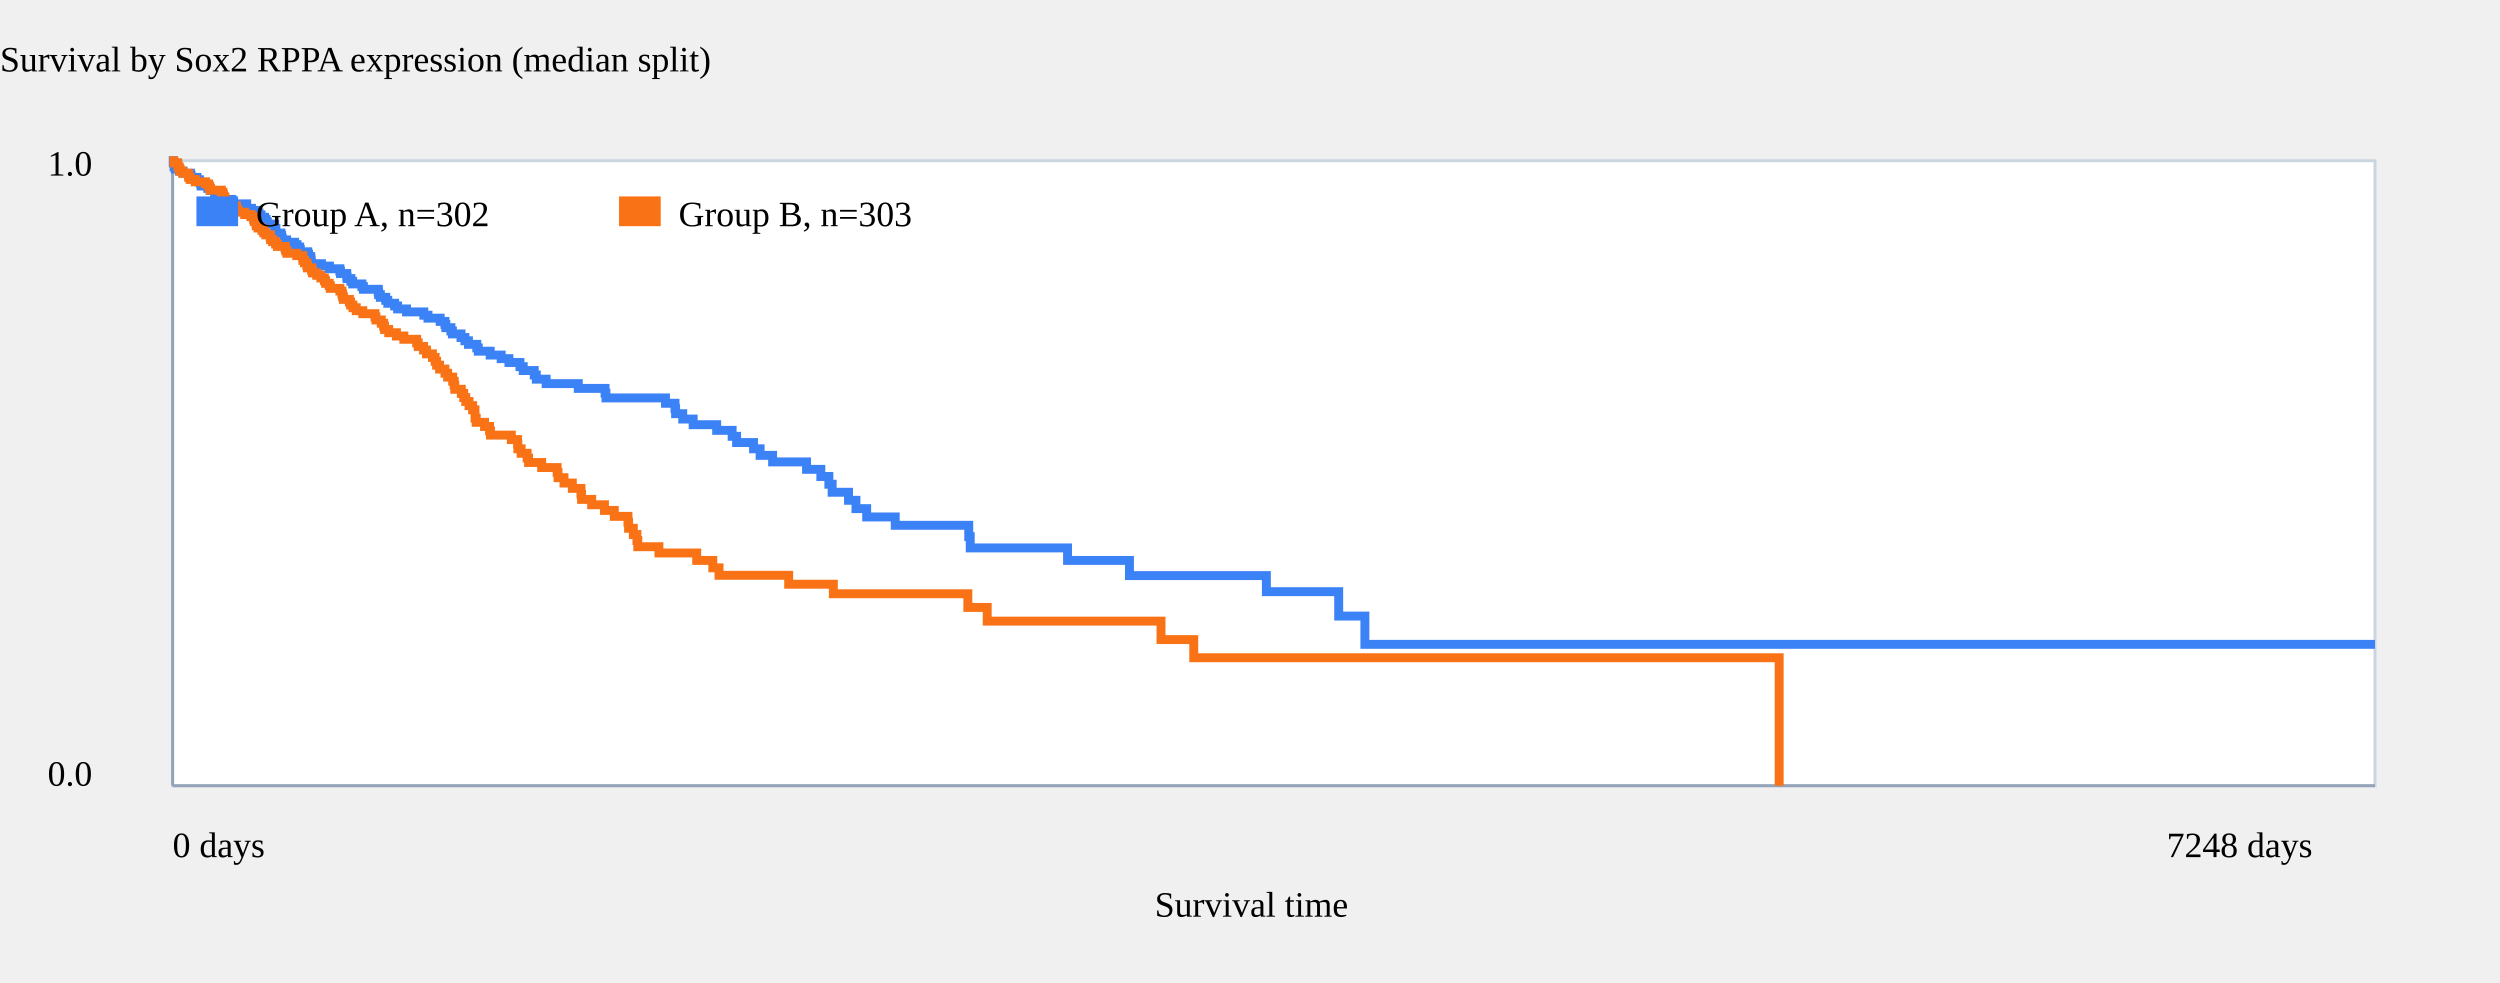
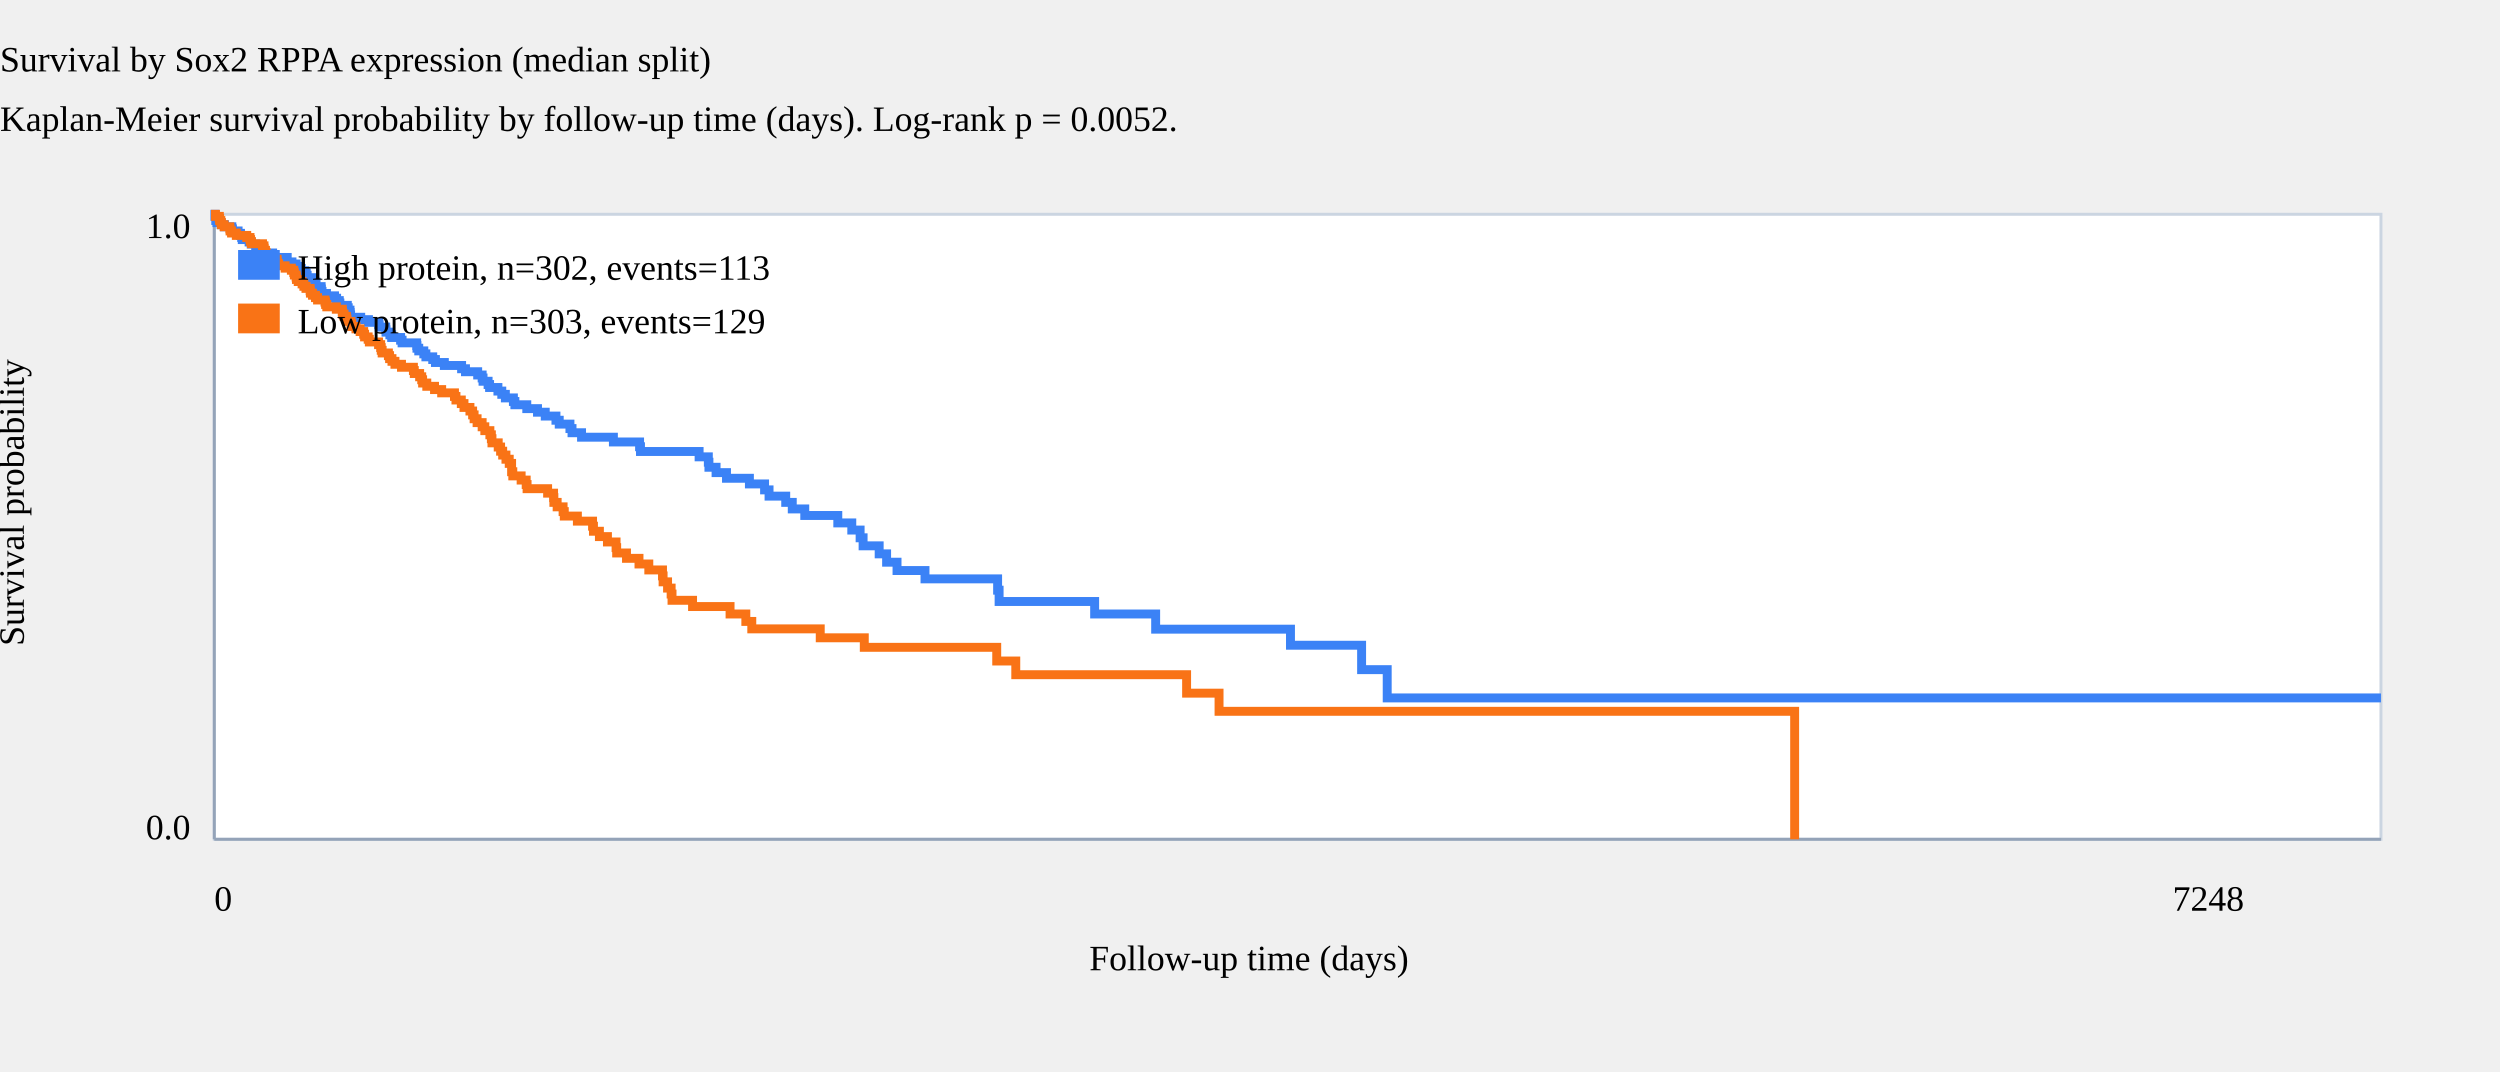
- <svg viewBox="0 0 840 330" role="img" aria-label="Survival by Sox2 RPPA expression (median split)">
+ <svg viewBox="0 0 840 360" role="img" aria-label="Survival by Sox2 RPPA expression (median split)">
  <text x="0" y="24" class="chart-title">Survival by Sox2 RPPA expression (median split)</text>
-   <rect x="58" y="54" width="740" height="210" fill="white" stroke="#cbd5e1" />
-   <line x1="58" y1="264" x2="798" y2="264" stroke="#94a3b8" />
-   <line x1="58" y1="54" x2="58" y2="264" stroke="#94a3b8" />
-   <path d="M 58.0 54.0 L 58.2 54.0 L 58.2 54.7 L 58.5 54.7 L 58.5 56.1 L 58.8 56.1 L 58.8 56.1 L 58.9 56.1 L 58.9 56.8 L 59.2 56.8 L 59.2 56.8 L 59.3 56.8 L 59.3 56.8 L 59.5 56.8 L 59.5 56.8 L 60.3 56.8 L 60.3 57.5 L 61.2 57.5 L 61.2 57.5 L 61.5 57.5 L 61.5 58.2 L 61.6 58.2 L 61.6 58.2 L 62.5 58.2 L 62.5 58.2 L 64.0 58.2 L 64.0 58.9 L 64.2 58.9 L 64.2 59.6 L 64.3 59.6 L 64.3 59.6 L 66.2 59.6 L 66.2 60.4 L 67.0 60.4 L 67.0 61.1 L 67.4 61.1 L 67.4 61.8 L 67.6 61.8 L 67.6 62.5 L 68.5 62.5 L 68.5 62.5 L 69.3 62.5 L 69.3 62.5 L 69.8 62.5 L 69.8 63.3 L 70.4 63.3 L 70.4 63.3 L 70.5 63.3 L 70.5 63.3 L 70.6 63.3 L 70.6 64.0 L 72.1 64.0 L 72.1 64.7 L 72.6 64.7 L 72.6 65.5 L 73.3 65.5 L 73.3 65.5 L 73.4 65.5 L 73.4 66.2 L 73.6 66.2 L 73.6 66.2 L 74.4 66.2 L 74.4 67.0 L 77.9 67.0 L 77.9 67.7 L 78.2 67.7 L 78.2 68.5 L 78.6 68.5 L 78.6 68.5 L 79.1 68.5 L 79.1 68.5 L 82.3 68.5 L 82.3 68.5 L 82.9 68.5 L 82.9 70.0 L 84.5 70.0 L 84.5 70.7 L 85.0 70.7 L 85.0 70.7 L 86.0 70.7 L 86.0 71.5 L 87.0 71.5 L 87.0 72.2 L 87.1 72.2 L 87.1 72.2 L 87.7 72.2 L 87.7 73.0 L 88.2 73.0 L 88.2 73.0 L 88.9 73.0 L 88.9 73.7 L 89.4 73.7 L 89.4 74.5 L 89.8 74.5 L 89.8 75.3 L 91.1 75.3 L 91.1 75.3 L 92.3 75.3 L 92.3 76.8 L 92.7 76.8 L 92.7 78.3 L 94.0 78.3 L 94.0 78.3 L 94.4 78.3 L 94.4 79.1 L 94.6 79.1 L 94.6 79.9 L 94.8 79.9 L 94.8 80.6 L 95.4 80.6 L 95.4 80.6 L 96.3 80.6 L 96.3 81.4 L 96.5 81.4 L 96.5 81.4 L 96.6 81.4 L 96.6 81.4 L 98.9 81.4 L 98.9 81.4 L 99.0 81.4 L 99.0 82.2 L 99.3 82.2 L 99.3 82.2 L 99.6 82.2 L 99.6 82.2 L 99.8 82.2 L 99.8 83.0 L 100.3 83.0 L 100.3 83.0 L 100.7 83.0 L 100.7 83.8 L 100.9 83.8 L 100.9 84.6 L 101.2 84.6 L 101.2 84.6 L 101.3 84.6 L 101.3 84.6 L 101.7 84.6 L 101.7 84.6 L 102.4 84.6 L 102.4 84.6 L 103.4 84.6 L 103.4 85.4 L 103.7 85.4 L 103.7 86.2 L 104.4 86.2 L 104.4 87.0 L 104.5 87.0 L 104.5 87.8 L 104.6 87.8 L 104.6 88.6 L 106.7 88.6 L 106.7 88.6 L 107.1 88.6 L 107.1 88.6 L 107.2 88.6 L 107.2 88.6 L 107.6 88.6 L 107.6 88.6 L 108.0 88.6 L 108.0 89.4 L 108.1 89.4 L 108.1 89.4 L 108.2 89.4 L 108.2 89.4 L 110.7 89.4 L 110.7 90.3 L 112.9 90.3 L 112.9 90.3 L 114.2 90.3 L 114.2 91.1 L 114.4 91.1 L 114.4 91.9 L 114.7 91.9 L 114.7 91.9 L 115.1 91.9 L 115.1 91.9 L 116.5 91.9 L 116.5 92.8 L 116.6 92.8 L 116.6 93.6 L 116.8 93.6 L 116.8 93.6 L 117.0 93.6 L 117.0 93.6 L 117.1 93.6 L 117.1 93.6 L 117.9 93.6 L 117.9 94.5 L 118.1 94.5 L 118.1 94.5 L 118.4 94.5 L 118.4 94.5 L 118.5 94.5 L 118.5 95.4 L 119.3 95.4 L 119.3 95.4 L 119.8 95.4 L 119.8 95.4 L 120.1 95.4 L 120.1 95.4 L 120.3 95.4 L 120.3 95.4 L 121.1 95.4 L 121.1 95.4 L 121.6 95.4 L 121.6 96.3 L 122.1 96.3 L 122.1 97.2 L 122.3 97.2 L 122.3 97.2 L 123.2 97.2 L 123.2 97.2 L 123.3 97.2 L 123.3 97.2 L 124.7 97.2 L 124.7 97.2 L 125.4 97.2 L 125.4 97.2 L 126.0 97.2 L 126.0 97.2 L 127.1 97.2 L 127.1 98.1 L 127.2 98.1 L 127.2 99.0 L 127.7 99.0 L 127.7 99.0 L 127.8 99.0 L 127.8 99.9 L 128.2 99.9 L 128.2 99.9 L 129.4 99.9 L 129.4 99.9 L 129.5 99.9 L 129.5 99.9 L 129.6 99.9 L 129.6 100.9 L 129.9 100.9 L 129.9 100.9 L 130.0 100.9 L 130.0 100.9 L 130.3 100.9 L 130.3 101.9 L 131.2 101.9 L 131.2 101.9 L 131.8 101.9 L 131.8 101.9 L 132.3 101.9 L 132.3 101.9 L 132.6 101.9 L 132.6 102.8 L 133.6 102.8 L 133.6 103.8 L 133.7 103.8 L 133.7 103.8 L 135.5 103.8 L 135.5 103.8 L 136.5 103.8 L 136.5 103.8 L 136.6 103.8 L 136.6 104.8 L 140.1 104.8 L 140.1 104.8 L 140.2 104.8 L 140.2 104.8 L 140.7 104.8 L 140.7 104.8 L 141.3 104.8 L 141.3 104.8 L 142.3 104.8 L 142.3 104.8 L 142.4 104.8 L 142.4 105.9 L 143.8 105.9 L 143.8 106.9 L 144.0 106.9 L 144.0 106.9 L 146.1 106.9 L 146.1 106.9 L 146.2 106.9 L 146.2 106.9 L 146.5 106.9 L 146.5 106.9 L 147.9 106.9 L 147.9 108.0 L 149.5 108.0 L 149.5 109.0 L 149.8 109.0 L 149.8 110.1 L 150.9 110.1 L 150.9 110.1 L 151.0 110.1 L 151.0 110.1 L 151.1 110.1 L 151.1 110.1 L 151.5 110.1 L 151.5 111.2 L 152.0 111.2 L 152.0 112.2 L 152.2 112.2 L 152.2 112.2 L 153.0 112.2 L 153.0 112.2 L 153.2 112.2 L 153.2 112.2 L 153.8 112.2 L 153.8 112.2 L 154.2 112.2 L 154.2 112.2 L 154.7 112.2 L 154.7 112.2 L 154.9 112.2 L 154.9 113.4 L 155.2 113.4 L 155.2 113.4 L 156.2 113.4 L 156.2 114.5 L 157.4 114.5 L 157.4 115.7 L 158.0 115.7 L 158.0 115.7 L 158.4 115.7 L 158.4 115.7 L 158.9 115.7 L 158.9 115.7 L 159.1 115.7 L 159.1 115.7 L 159.8 115.7 L 159.8 115.7 L 160.2 115.7 L 160.2 116.9 L 160.7 116.9 L 160.7 118.0 L 161.4 118.0 L 161.4 118.0 L 164.0 118.0 L 164.0 118.0 L 164.2 118.0 L 164.2 118.0 L 164.7 118.0 L 164.7 119.3 L 165.2 119.3 L 165.2 119.3 L 165.4 119.3 L 165.4 119.3 L 166.5 119.3 L 166.5 119.3 L 167.3 119.3 L 167.3 119.3 L 167.4 119.3 L 167.4 119.3 L 168.4 119.3 L 168.4 120.5 L 170.0 120.5 L 170.0 120.5 L 170.3 120.5 L 170.3 120.5 L 171.0 120.5 L 171.0 121.8 L 171.4 121.8 L 171.4 121.8 L 171.6 121.8 L 171.6 121.8 L 172.1 121.8 L 172.1 121.8 L 174.7 121.8 L 174.7 123.2 L 175.2 123.2 L 175.2 123.2 L 175.8 123.2 L 175.8 124.5 L 176.1 124.5 L 176.1 124.5 L 178.3 124.5 L 178.3 124.5 L 178.5 124.5 L 178.5 124.5 L 178.8 124.5 L 178.8 124.5 L 179.4 124.5 L 179.4 124.5 L 179.5 124.5 L 179.5 126.0 L 180.1 126.0 L 180.1 126.0 L 180.2 126.0 L 180.2 127.4 L 181.7 127.4 L 181.7 127.4 L 183.0 127.4 L 183.0 127.4 L 183.5 127.4 L 183.5 128.9 L 184.5 128.9 L 184.5 128.9 L 185.0 128.9 L 185.0 128.9 L 185.7 128.9 L 185.7 128.9 L 186.6 128.9 L 186.6 128.9 L 187.5 128.9 L 187.5 128.9 L 190.4 128.9 L 190.4 128.9 L 191.2 128.9 L 191.2 128.9 L 194.3 128.9 L 194.3 130.5 L 194.4 130.5 L 194.4 130.5 L 199.5 130.5 L 199.5 130.5 L 203.3 130.5 L 203.3 132.1 L 203.6 132.1 L 203.6 133.7 L 208.6 133.7 L 208.6 133.7 L 210.3 133.7 L 210.3 133.7 L 211.0 133.7 L 211.0 133.7 L 211.7 133.7 L 211.7 133.7 L 213.1 133.7 L 213.1 133.7 L 223.1 133.7 L 223.1 133.7 L 223.6 133.7 L 223.6 135.5 L 225.9 135.5 L 225.9 135.5 L 226.8 135.5 L 226.8 137.3 L 227.0 137.3 L 227.0 139.0 L 229.4 139.0 L 229.4 140.8 L 229.7 140.8 L 229.7 140.8 L 230.5 140.8 L 230.5 140.8 L 232.9 140.8 L 232.9 142.7 L 233.9 142.7 L 233.9 142.7 L 234.7 142.7 L 234.7 142.7 L 236.0 142.7 L 236.0 142.7 L 240.1 142.7 L 240.1 142.7 L 240.8 142.7 L 240.8 144.6 L 244.2 144.6 L 244.2 144.6 L 246.0 144.6 L 246.0 146.6 L 246.4 146.6 L 246.4 146.6 L 247.1 146.6 L 247.1 146.6 L 247.5 146.6 L 247.5 148.7 L 248.3 148.7 L 248.3 148.7 L 253.2 148.7 L 253.2 150.8 L 254.7 150.8 L 254.7 150.8 L 255.4 150.8 L 255.4 153.0 L 259.5 153.0 L 259.5 153.0 L 259.6 153.0 L 259.6 155.2 L 261.4 155.2 L 261.4 155.2 L 264.6 155.2 L 264.6 155.2 L 268.8 155.2 L 268.8 155.2 L 269.6 155.2 L 269.6 155.2 L 271.0 155.2 L 271.0 157.7 L 275.8 157.7 L 275.8 160.1 L 275.9 160.1 L 275.9 160.1 L 276.7 160.1 L 276.7 160.1 L 277.3 160.1 L 277.3 160.1 L 278.5 160.1 L 278.5 162.7 L 279.6 162.7 L 279.6 165.4 L 285.1 165.4 L 285.1 168.1 L 285.4 168.1 L 285.4 168.1 L 287.5 168.1 L 287.5 168.1 L 287.6 168.1 L 287.6 170.9 L 291.2 170.9 L 291.2 173.7 L 300.8 173.7 L 300.8 176.5 L 301.1 176.5 L 301.1 176.5 L 305.0 176.5 L 305.0 176.5 L 307.8 176.5 L 307.8 176.5 L 310.3 176.5 L 310.3 176.5 L 314.3 176.5 L 314.3 176.5 L 317.5 176.5 L 317.5 176.5 L 322.3 176.5 L 322.3 176.5 L 322.9 176.5 L 322.9 176.5 L 325.5 176.5 L 325.5 180.3 L 326.0 180.3 L 326.0 184.1 L 331.2 184.1 L 331.2 184.1 L 345.9 184.1 L 345.9 184.1 L 358.7 184.1 L 358.7 188.3 L 365.9 188.3 L 365.9 188.3 L 375.3 188.3 L 375.3 188.3 L 376.8 188.3 L 376.8 188.3 L 379.5 188.3 L 379.5 193.4 L 403.8 193.4 L 403.8 193.4 L 425.5 193.4 L 425.5 198.8 L 429.1 198.8 L 429.1 198.8 L 429.2 198.8 L 429.2 198.8 L 430.0 198.8 L 430.0 198.8 L 438.2 198.8 L 438.2 198.8 L 449.8 198.8 L 449.8 207.0 L 451.1 207.0 L 451.1 207.0 L 458.6 207.0 L 458.6 216.5 L 493.0 216.5 L 493.0 216.5 L 524.6 216.5 L 524.6 216.5 L 537.2 216.5 L 537.2 216.5 L 544.5 216.5 L 544.5 216.5 L 798.0 216.5 L 798.0 216.5" fill="none" stroke="#3b82f6" stroke-width="3" />
-   <path d="M 58.0 54.0 L 58.4 54.0 L 58.4 54.7 L 59.1 54.7 L 59.1 54.7 L 59.2 54.7 L 59.2 54.7 L 59.3 54.7 L 59.3 54.7 L 59.4 54.7 L 59.4 54.7 L 59.5 54.7 L 59.5 54.7 L 59.7 54.7 L 59.7 55.4 L 59.8 55.4 L 59.8 56.1 L 60.2 56.1 L 60.2 56.8 L 60.5 56.8 L 60.5 57.5 L 61.4 57.5 L 61.4 58.2 L 63.3 58.2 L 63.3 58.9 L 63.4 58.9 L 63.4 59.6 L 63.9 59.6 L 63.9 60.3 L 64.1 60.3 L 64.1 60.3 L 65.6 60.3 L 65.6 61.1 L 66.4 61.1 L 66.4 61.1 L 67.9 61.1 L 67.9 61.1 L 69.1 61.1 L 69.1 61.8 L 70.1 61.8 L 70.1 62.5 L 70.4 62.5 L 70.4 63.2 L 70.7 63.2 L 70.7 63.9 L 71.1 63.9 L 71.1 63.9 L 71.2 63.9 L 71.2 63.9 L 71.4 63.9 L 71.4 63.9 L 71.6 63.9 L 71.6 63.9 L 72.2 63.9 L 72.2 63.9 L 72.4 63.9 L 72.4 63.9 L 73.4 63.9 L 73.4 63.9 L 74.4 63.9 L 74.4 64.6 L 74.9 64.6 L 74.9 65.4 L 75.1 65.4 L 75.1 66.1 L 75.5 66.1 L 75.5 66.8 L 75.7 66.8 L 75.7 67.6 L 75.8 67.6 L 75.8 67.6 L 76.3 67.6 L 76.3 68.3 L 76.6 68.3 L 76.6 68.3 L 77.0 68.3 L 77.0 68.3 L 77.7 68.3 L 77.7 69.1 L 78.6 69.1 L 78.6 69.1 L 79.4 69.1 L 79.4 69.8 L 79.5 69.8 L 79.5 70.6 L 80.0 70.6 L 80.0 71.3 L 80.3 71.3 L 80.3 71.3 L 81.0 71.3 L 81.0 71.3 L 82.2 71.3 L 82.2 72.1 L 82.7 72.1 L 82.7 72.1 L 84.3 72.1 L 84.3 72.8 L 85.2 72.8 L 85.2 73.6 L 85.4 73.6 L 85.4 74.4 L 86.0 74.4 L 86.0 75.1 L 86.1 75.1 L 86.1 75.9 L 86.7 75.9 L 86.7 76.6 L 88.0 76.6 L 88.0 77.4 L 88.6 77.4 L 88.6 78.2 L 89.3 78.2 L 89.3 78.9 L 90.8 78.9 L 90.8 79.7 L 90.9 79.7 L 90.9 80.5 L 91.6 80.5 L 91.6 81.2 L 92.4 81.2 L 92.4 81.2 L 92.6 81.2 L 92.6 82.0 L 93.2 82.0 L 93.2 82.8 L 93.8 82.8 L 93.8 82.8 L 94.0 82.8 L 94.0 82.8 L 94.1 82.8 L 94.1 82.8 L 95.3 82.8 L 95.3 82.8 L 95.5 82.8 L 95.5 82.8 L 95.8 82.8 L 95.8 83.5 L 96.0 83.5 L 96.0 84.3 L 96.4 84.3 L 96.4 85.1 L 96.5 85.1 L 96.5 85.1 L 98.0 85.1 L 98.0 85.1 L 99.7 85.1 L 99.7 85.9 L 100.4 85.9 L 100.4 85.9 L 100.7 85.9 L 100.7 85.9 L 101.1 85.9 L 101.1 85.9 L 101.2 85.9 L 101.2 85.9 L 101.5 85.9 L 101.5 85.9 L 101.7 85.9 L 101.7 86.7 L 101.8 86.7 L 101.8 87.5 L 101.9 87.5 L 101.9 87.5 L 102.3 87.5 L 102.3 88.3 L 102.4 88.3 L 102.4 88.3 L 102.9 88.3 L 102.9 88.3 L 103.1 88.3 L 103.1 89.2 L 103.3 89.2 L 103.3 90.0 L 103.7 90.0 L 103.7 90.0 L 104.5 90.0 L 104.5 90.0 L 104.7 90.0 L 104.7 90.8 L 105.0 90.8 L 105.0 91.7 L 105.5 91.7 L 105.5 91.7 L 105.6 91.7 L 105.6 91.7 L 105.8 91.7 L 105.8 91.7 L 106.4 91.7 L 106.4 92.5 L 106.6 92.5 L 106.6 92.5 L 107.4 92.5 L 107.4 92.5 L 107.7 92.5 L 107.7 92.5 L 107.8 92.5 L 107.8 93.4 L 108.3 93.4 L 108.3 93.4 L 108.8 93.4 L 108.8 93.4 L 109.0 93.4 L 109.0 94.3 L 109.4 94.3 L 109.4 95.2 L 110.1 95.2 L 110.1 95.2 L 110.4 95.2 L 110.4 95.2 L 110.6 95.2 L 110.6 96.0 L 111.0 96.0 L 111.0 96.9 L 111.3 96.9 L 111.3 96.9 L 111.7 96.9 L 111.7 96.9 L 112.2 96.9 L 112.2 96.9 L 112.8 96.9 L 112.8 96.9 L 114.2 96.9 L 114.2 97.8 L 114.5 97.8 L 114.5 97.8 L 114.9 97.8 L 114.9 98.8 L 115.1 98.8 L 115.1 99.7 L 115.4 99.7 L 115.4 100.6 L 115.6 100.6 L 115.6 100.6 L 115.7 100.6 L 115.7 100.6 L 116.0 100.6 L 116.0 100.6 L 117.0 100.6 L 117.0 100.6 L 117.4 100.6 L 117.4 101.5 L 117.8 101.5 L 117.8 102.5 L 118.3 102.5 L 118.3 102.5 L 118.6 102.5 L 118.6 103.4 L 118.7 103.4 L 118.7 103.4 L 118.8 103.4 L 118.8 103.4 L 119.6 103.4 L 119.6 103.4 L 119.7 103.4 L 119.7 104.4 L 119.8 104.4 L 119.8 104.4 L 120.3 104.4 L 120.3 104.4 L 120.8 104.4 L 120.8 104.4 L 121.0 104.4 L 121.0 104.4 L 121.7 104.4 L 121.7 104.4 L 121.9 104.4 L 121.9 105.4 L 122.2 105.4 L 122.2 105.4 L 122.7 105.4 L 122.7 105.4 L 124.5 105.4 L 124.5 105.4 L 124.6 105.4 L 124.6 105.4 L 125.2 105.4 L 125.2 105.4 L 125.8 105.4 L 125.8 105.4 L 126.0 105.4 L 126.0 106.5 L 126.3 106.5 L 126.3 107.5 L 126.5 107.5 L 126.5 107.5 L 128.1 107.5 L 128.1 108.6 L 128.4 108.6 L 128.4 108.6 L 128.5 108.6 L 128.5 108.6 L 128.9 108.6 L 128.9 109.6 L 129.2 109.6 L 129.2 110.7 L 129.6 110.7 L 129.6 110.7 L 130.6 110.7 L 130.6 111.8 L 131.3 111.8 L 131.3 111.8 L 131.4 111.8 L 131.4 111.8 L 131.9 111.8 L 131.9 111.8 L 133.2 111.8 L 133.2 112.9 L 133.4 112.9 L 133.4 112.9 L 133.6 112.9 L 133.6 112.9 L 133.7 112.9 L 133.7 112.9 L 134.3 112.9 L 134.3 112.9 L 135.7 112.9 L 135.7 114.0 L 136.1 114.0 L 136.1 114.0 L 136.9 114.0 L 136.9 114.0 L 137.1 114.0 L 137.1 114.0 L 138.8 114.0 L 138.8 114.0 L 140.0 114.0 L 140.0 115.2 L 140.5 115.2 L 140.5 116.4 L 141.9 116.4 L 141.9 116.4 L 142.1 116.4 L 142.1 116.4 L 142.3 116.4 L 142.3 117.6 L 142.4 117.6 L 142.4 117.6 L 143.3 117.6 L 143.3 118.9 L 143.7 118.9 L 143.7 118.9 L 144.3 118.9 L 144.3 118.9 L 144.7 118.9 L 144.7 118.9 L 145.0 118.9 L 145.0 118.9 L 145.3 118.9 L 145.3 120.1 L 146.0 120.1 L 146.0 120.1 L 146.2 120.1 L 146.2 121.4 L 146.4 121.4 L 146.4 121.4 L 146.7 121.4 L 146.7 122.7 L 147.7 122.7 L 147.7 124.0 L 148.0 124.0 L 148.0 124.0 L 148.8 124.0 L 148.8 124.0 L 149.5 124.0 L 149.5 125.4 L 150.4 125.4 L 150.4 126.7 L 150.9 126.7 L 150.9 126.7 L 152.1 126.7 L 152.1 128.1 L 152.6 128.1 L 152.6 129.4 L 152.8 129.4 L 152.8 130.8 L 154.4 130.8 L 154.4 130.8 L 154.9 130.8 L 154.9 130.8 L 155.0 130.8 L 155.0 132.2 L 155.8 132.2 L 155.8 133.6 L 156.5 133.6 L 156.5 134.9 L 157.6 134.9 L 157.6 136.3 L 158.8 136.3 L 158.8 137.7 L 159.4 137.7 L 159.4 137.7 L 159.6 137.7 L 159.6 140.5 L 160.0 140.5 L 160.0 141.9 L 162.8 141.9 L 162.8 143.3 L 163.3 143.3 L 163.3 143.3 L 163.4 143.3 L 163.4 143.3 L 163.8 143.3 L 163.8 143.3 L 164.5 143.3 L 164.5 144.8 L 164.8 144.8 L 164.8 146.2 L 171.8 146.2 L 171.8 147.7 L 172.2 147.7 L 172.2 147.7 L 172.9 147.7 L 172.9 147.7 L 173.0 147.7 L 173.0 147.7 L 173.4 147.7 L 173.4 147.7 L 173.9 147.7 L 173.9 149.2 L 174.0 149.2 L 174.0 150.8 L 175.1 150.8 L 175.1 152.3 L 176.3 152.3 L 176.3 152.3 L 176.7 152.3 L 176.7 152.3 L 177.1 152.3 L 177.1 153.9 L 177.6 153.9 L 177.6 155.4 L 178.0 155.4 L 178.0 155.4 L 178.1 155.4 L 178.1 155.4 L 178.7 155.4 L 178.7 155.4 L 179.4 155.4 L 179.4 155.4 L 182.0 155.4 L 182.0 157.1 L 185.2 157.1 L 185.2 157.1 L 186.5 157.1 L 186.5 157.1 L 187.2 157.1 L 187.2 158.8 L 187.5 158.8 L 187.5 160.5 L 187.9 160.5 L 187.9 160.5 L 189.2 160.5 L 189.2 160.5 L 189.5 160.5 L 189.5 162.3 L 190.8 162.3 L 190.8 162.3 L 192.3 162.3 L 192.3 164.1 L 195.2 164.1 L 195.2 166.0 L 195.4 166.0 L 195.4 167.8 L 195.9 167.8 L 195.9 167.8 L 198.8 167.8 L 198.8 169.6 L 200.9 169.6 L 200.9 169.6 L 203.1 169.6 L 203.1 171.5 L 203.9 171.5 L 203.9 171.5 L 204.1 171.5 L 204.1 171.5 L 205.2 171.5 L 205.2 171.5 L 206.4 171.5 L 206.4 173.5 L 211.0 173.5 L 211.0 175.5 L 211.2 175.5 L 211.2 177.5 L 212.8 177.5 L 212.8 179.6 L 213.5 179.6 L 213.5 179.6 L 214.0 179.6 L 214.0 181.6 L 214.3 181.6 L 214.3 183.7 L 217.2 183.7 L 217.2 183.7 L 221.4 183.7 L 221.4 185.8 L 221.6 185.8 L 221.6 185.8 L 223.5 185.8 L 223.5 185.8 L 229.8 185.8 L 229.8 185.8 L 231.6 185.8 L 231.6 185.8 L 234.1 185.8 L 234.1 188.3 L 234.4 188.3 L 234.4 188.3 L 239.5 188.3 L 239.5 190.8 L 241.6 190.8 L 241.6 193.3 L 248.9 193.3 L 248.9 193.3 L 251.3 193.3 L 251.3 193.3 L 255.3 193.3 L 255.3 193.3 L 261.9 193.3 L 261.9 193.3 L 265.0 193.3 L 265.0 196.3 L 270.4 196.3 L 270.4 196.3 L 278.6 196.3 L 278.6 196.3 L 280.0 196.3 L 280.0 199.5 L 282.5 199.5 L 282.5 199.5 L 285.1 199.5 L 285.1 199.5 L 288.8 199.5 L 288.8 199.5 L 296.5 199.5 L 296.5 199.5 L 312.0 199.5 L 312.0 199.5 L 322.4 199.5 L 322.4 199.5 L 325.2 199.5 L 325.2 204.1 L 331.7 204.1 L 331.7 208.7 L 347.1 208.7 L 347.1 208.7 L 361.5 208.7 L 361.5 208.7 L 370.3 208.7 L 370.3 208.7 L 390.1 208.7 L 390.1 214.9 L 401.1 214.9 L 401.1 221.0 L 433.1 221.0 L 433.1 221.0 L 441.8 221.0 L 441.8 221.0 L 460.3 221.0 L 460.3 221.0 L 469.0 221.0 L 469.0 221.0 L 471.8 221.0 L 471.8 221.0 L 567.7 221.0 L 567.7 221.0 L 597.8 221.0 L 597.8 264.0" fill="none" stroke="#f97316" stroke-width="3" />
-   <text x="58" y="288" class="axis-label">0 days</text>
-   <text x="728" y="288" class="axis-label">7248 days</text>
-   <text x="388.0" y="308" class="axis-label">Survival time</text>
-   <text x="16" y="59" class="axis-label">1.0</text>
-   <text x="16" y="264" class="axis-label">0.0</text>
-   <rect x="66" y="66" width="14" height="10" fill="#3b82f6" />
-   <text x="86" y="76" class="legend">Group A, n=302</text>
-   <rect x="208" y="66" width="14" height="10" fill="#f97316" />
-   <text x="228" y="76" class="legend">Group B, n=303</text>
+   <text x="0" y="44" class="axis-label">Kaplan-Meier survival probability by follow-up time (days). Log-rank p = 0.0052.</text>
+   <rect x="72" y="72" width="728" height="210" fill="white" stroke="#cbd5e1" />
+   <line x1="72" y1="282" x2="800" y2="282" stroke="#94a3b8" />
+   <line x1="72" y1="72" x2="72" y2="282" stroke="#94a3b8" />
+   <path d="M 72.0 72.0 L 72.2 72.0 L 72.2 72.7 L 72.5 72.7 L 72.5 74.1 L 72.8 74.1 L 72.8 74.1 L 72.9 74.1 L 72.9 74.8 L 73.2 74.8 L 73.2 74.8 L 73.3 74.8 L 73.3 74.8 L 73.5 74.8 L 73.5 74.8 L 74.3 74.8 L 74.3 75.5 L 75.1 75.5 L 75.1 75.5 L 75.4 75.5 L 75.4 76.2 L 75.5 76.2 L 75.5 76.2 L 76.4 76.2 L 76.4 76.2 L 77.9 76.2 L 77.9 76.9 L 78.1 76.9 L 78.1 77.6 L 78.2 77.6 L 78.2 77.6 L 80.0 77.6 L 80.0 78.4 L 80.8 78.4 L 80.8 79.1 L 81.2 79.1 L 81.2 79.8 L 81.4 79.8 L 81.4 80.5 L 82.3 80.5 L 82.3 80.5 L 83.1 80.5 L 83.1 80.5 L 83.7 80.5 L 83.7 81.3 L 84.2 81.3 L 84.2 81.3 L 84.3 81.3 L 84.3 81.3 L 84.4 81.3 L 84.4 82.0 L 85.9 82.0 L 85.9 82.7 L 86.4 82.7 L 86.4 83.5 L 87.1 83.5 L 87.1 83.5 L 87.2 83.5 L 87.2 84.2 L 87.4 84.2 L 87.4 84.2 L 88.2 84.2 L 88.2 85.0 L 91.6 85.0 L 91.6 85.7 L 91.9 85.7 L 91.9 86.5 L 92.3 86.5 L 92.3 86.5 L 92.8 86.5 L 92.8 86.5 L 95.9 86.5 L 95.9 86.5 L 96.5 86.5 L 96.5 88.0 L 98.1 88.0 L 98.1 88.7 L 98.5 88.7 L 98.5 88.7 L 99.5 88.7 L 99.5 89.5 L 100.5 89.5 L 100.5 90.2 L 100.6 90.2 L 100.6 90.2 L 101.2 90.2 L 101.2 91.0 L 101.7 91.0 L 101.7 91.0 L 102.4 91.0 L 102.4 91.7 L 102.9 91.7 L 102.9 92.5 L 103.2 92.5 L 103.2 93.3 L 104.5 93.3 L 104.5 93.3 L 105.7 93.3 L 105.7 94.8 L 106.2 94.8 L 106.2 96.3 L 107.5 96.3 L 107.5 96.3 L 107.9 96.3 L 107.9 97.1 L 108.0 97.1 L 108.0 97.9 L 108.2 97.9 L 108.2 98.6 L 108.8 98.6 L 108.8 98.6 L 109.7 98.6 L 109.7 99.4 L 109.9 99.4 L 109.9 99.4 L 110.0 99.4 L 110.0 99.4 L 112.3 99.4 L 112.3 99.4 L 112.4 99.4 L 112.4 100.2 L 112.7 100.2 L 112.7 100.2 L 112.9 100.2 L 112.9 100.2 L 113.1 100.2 L 113.1 101.0 L 113.6 101.0 L 113.6 101.0 L 114.0 101.0 L 114.0 101.8 L 114.2 101.8 L 114.2 102.6 L 114.5 102.6 L 114.5 102.6 L 114.6 102.6 L 114.6 102.6 L 115.0 102.6 L 115.0 102.6 L 115.7 102.6 L 115.7 102.6 L 116.7 102.6 L 116.7 103.4 L 117.0 103.4 L 117.0 104.2 L 117.6 104.2 L 117.6 105.0 L 117.7 105.0 L 117.7 105.8 L 117.8 105.8 L 117.8 106.6 L 119.9 106.6 L 119.9 106.6 L 120.3 106.6 L 120.3 106.6 L 120.4 106.6 L 120.4 106.6 L 120.8 106.6 L 120.8 106.6 L 121.2 106.6 L 121.2 107.4 L 121.3 107.4 L 121.3 107.4 L 121.4 107.4 L 121.4 107.4 L 123.8 107.4 L 123.8 108.3 L 126.0 108.3 L 126.0 108.3 L 127.2 108.3 L 127.2 109.1 L 127.4 109.1 L 127.4 109.9 L 127.7 109.9 L 127.7 109.9 L 128.1 109.9 L 128.1 109.9 L 129.6 109.9 L 129.6 110.8 L 129.7 110.8 L 129.7 111.6 L 129.9 111.6 L 129.9 111.6 L 130.1 111.6 L 130.1 111.6 L 130.2 111.6 L 130.2 111.6 L 131.0 111.6 L 131.0 112.5 L 131.2 112.5 L 131.2 112.5 L 131.5 112.5 L 131.5 112.5 L 131.6 112.5 L 131.6 113.4 L 132.3 113.4 L 132.3 113.4 L 132.8 113.4 L 132.8 113.4 L 133.1 113.4 L 133.1 113.4 L 133.3 113.4 L 133.3 113.4 L 134.1 113.4 L 134.1 113.4 L 134.6 113.4 L 134.6 114.3 L 135.1 114.3 L 135.1 115.2 L 135.3 115.2 L 135.3 115.2 L 136.2 115.2 L 136.2 115.2 L 136.3 115.2 L 136.3 115.2 L 137.6 115.2 L 137.6 115.2 L 138.3 115.2 L 138.3 115.2 L 138.9 115.2 L 138.9 115.2 L 140.0 115.2 L 140.0 116.1 L 140.1 116.1 L 140.1 117.0 L 140.6 117.0 L 140.6 117.0 L 140.7 117.0 L 140.7 117.9 L 141.1 117.9 L 141.1 117.9 L 142.2 117.9 L 142.2 117.9 L 142.3 117.9 L 142.3 117.9 L 142.4 117.9 L 142.4 118.9 L 142.7 118.9 L 142.7 118.9 L 142.8 118.9 L 142.8 118.9 L 143.1 118.9 L 143.1 119.9 L 144.0 119.9 L 144.0 119.9 L 144.6 119.9 L 144.6 119.9 L 145.1 119.9 L 145.1 119.9 L 145.4 119.9 L 145.4 120.8 L 146.3 120.8 L 146.3 121.8 L 146.4 121.8 L 146.4 121.8 L 148.2 121.8 L 148.2 121.8 L 149.2 121.8 L 149.2 121.8 L 149.3 121.8 L 149.3 122.8 L 152.8 122.8 L 152.8 122.8 L 152.9 122.8 L 152.9 122.8 L 153.4 122.8 L 153.4 122.8 L 154.0 122.8 L 154.0 122.8 L 155.0 122.8 L 155.0 122.8 L 155.1 122.8 L 155.1 123.9 L 156.4 123.9 L 156.4 124.9 L 156.6 124.9 L 156.6 124.9 L 158.7 124.9 L 158.7 124.9 L 158.8 124.9 L 158.8 124.9 L 159.1 124.9 L 159.1 124.9 L 160.5 124.9 L 160.5 126.0 L 162.0 126.0 L 162.0 127.0 L 162.3 127.0 L 162.3 128.1 L 163.4 128.1 L 163.4 128.1 L 163.5 128.1 L 163.5 128.1 L 163.6 128.1 L 163.6 128.1 L 164.0 128.1 L 164.0 129.2 L 164.5 129.2 L 164.5 130.2 L 164.7 130.2 L 164.7 130.2 L 165.4 130.2 L 165.4 130.2 L 165.6 130.2 L 165.6 130.2 L 166.2 130.2 L 166.2 130.2 L 166.6 130.2 L 166.6 130.2 L 167.1 130.2 L 167.1 130.2 L 167.3 130.2 L 167.3 131.4 L 167.6 131.4 L 167.6 131.4 L 168.6 131.4 L 168.6 132.5 L 169.8 132.5 L 169.8 133.7 L 170.3 133.7 L 170.3 133.7 L 170.7 133.7 L 170.7 133.7 L 171.2 133.7 L 171.2 133.7 L 171.4 133.7 L 171.4 133.7 L 172.1 133.7 L 172.1 133.7 L 172.5 133.7 L 172.5 134.9 L 173.0 134.9 L 173.0 136.0 L 173.7 136.0 L 173.7 136.0 L 176.3 136.0 L 176.3 136.0 L 176.5 136.0 L 176.5 136.0 L 177.0 136.0 L 177.0 137.3 L 177.5 137.3 L 177.5 137.3 L 177.7 137.3 L 177.7 137.3 L 178.8 137.3 L 178.8 137.3 L 179.6 137.3 L 179.6 137.3 L 179.7 137.3 L 179.7 137.3 L 180.6 137.3 L 180.6 138.5 L 182.2 138.5 L 182.2 138.5 L 182.5 138.5 L 182.5 138.5 L 183.2 138.5 L 183.2 139.8 L 183.6 139.8 L 183.6 139.8 L 183.8 139.8 L 183.8 139.8 L 184.3 139.8 L 184.3 139.8 L 186.8 139.8 L 186.8 141.2 L 187.3 141.2 L 187.3 141.2 L 187.9 141.2 L 187.9 142.5 L 188.2 142.5 L 188.2 142.5 L 190.3 142.5 L 190.3 142.5 L 190.5 142.5 L 190.5 142.5 L 190.8 142.5 L 190.8 142.5 L 191.4 142.5 L 191.4 142.5 L 191.5 142.5 L 191.5 144.0 L 192.1 144.0 L 192.1 144.0 L 192.2 144.0 L 192.2 145.4 L 193.7 145.4 L 193.7 145.4 L 194.9 145.4 L 194.9 145.4 L 195.4 145.4 L 195.4 146.9 L 196.4 146.9 L 196.4 146.9 L 196.9 146.9 L 196.9 146.9 L 197.7 146.9 L 197.7 146.9 L 198.6 146.9 L 198.6 146.9 L 199.4 146.9 L 199.4 146.9 L 202.3 146.9 L 202.3 146.9 L 203.1 146.9 L 203.1 146.9 L 206.1 146.9 L 206.1 148.5 L 206.2 148.5 L 206.2 148.5 L 211.2 148.5 L 211.2 148.5 L 214.9 148.5 L 214.9 150.1 L 215.2 150.1 L 215.2 151.7 L 220.2 151.7 L 220.2 151.7 L 221.9 151.7 L 221.9 151.7 L 222.6 151.7 L 222.6 151.7 L 223.2 151.7 L 223.2 151.7 L 224.6 151.7 L 224.6 151.7 L 234.4 151.7 L 234.4 151.7 L 234.9 151.7 L 234.9 153.5 L 237.2 153.5 L 237.2 153.5 L 238.0 153.5 L 238.0 155.3 L 238.2 155.3 L 238.2 157.0 L 240.6 157.0 L 240.6 158.8 L 240.9 158.8 L 240.9 158.8 L 241.7 158.8 L 241.7 158.8 L 244.1 158.8 L 244.1 160.7 L 245.1 160.7 L 245.1 160.7 L 245.9 160.7 L 245.9 160.7 L 247.1 160.7 L 247.1 160.7 L 251.2 160.7 L 251.2 160.7 L 251.8 160.7 L 251.8 162.6 L 255.2 162.6 L 255.2 162.6 L 256.9 162.6 L 256.9 164.6 L 257.3 164.6 L 257.3 164.6 L 258.0 164.6 L 258.0 164.6 L 258.4 164.6 L 258.4 166.7 L 259.2 166.7 L 259.2 166.7 L 264.0 166.7 L 264.0 168.8 L 265.6 168.8 L 265.6 168.8 L 266.2 168.8 L 266.2 171.0 L 270.3 171.0 L 270.3 171.0 L 270.4 171.0 L 270.4 173.2 L 272.1 173.2 L 272.1 173.2 L 275.3 173.2 L 275.3 173.2 L 279.4 173.2 L 279.4 173.2 L 280.2 173.2 L 280.2 173.2 L 281.5 173.2 L 281.5 175.7 L 286.2 175.7 L 286.2 178.1 L 286.3 178.1 L 286.3 178.1 L 287.1 178.1 L 287.1 178.1 L 287.7 178.1 L 287.7 178.1 L 289.0 178.1 L 289.0 180.7 L 290.0 180.7 L 290.0 183.4 L 295.4 183.4 L 295.4 186.1 L 295.7 186.1 L 295.7 186.1 L 297.8 186.1 L 297.8 186.1 L 297.9 186.1 L 297.9 188.9 L 301.4 188.9 L 301.4 191.7 L 310.8 191.7 L 310.8 194.5 L 311.2 194.5 L 311.2 194.5 L 315.0 194.5 L 315.0 194.5 L 317.8 194.5 L 317.8 194.5 L 320.2 194.5 L 320.2 194.5 L 324.1 194.5 L 324.1 194.5 L 327.3 194.5 L 327.3 194.5 L 332.0 194.5 L 332.0 194.5 L 332.6 194.5 L 332.6 194.5 L 335.2 194.5 L 335.2 198.3 L 335.7 198.3 L 335.7 202.1 L 340.8 202.1 L 340.8 202.1 L 355.2 202.1 L 355.2 202.1 L 367.8 202.1 L 367.8 206.3 L 374.9 206.3 L 374.9 206.3 L 384.2 206.3 L 384.2 206.3 L 385.7 206.3 L 385.7 206.3 L 388.3 206.3 L 388.3 211.4 L 412.2 211.4 L 412.2 211.4 L 433.6 211.4 L 433.6 216.8 L 437.1 216.8 L 437.1 216.8 L 437.2 216.8 L 437.2 216.8 L 438.0 216.8 L 438.0 216.8 L 446.0 216.8 L 446.0 216.8 L 457.5 216.8 L 457.5 225.0 L 458.7 225.0 L 458.7 225.0 L 466.1 225.0 L 466.1 234.5 L 500.0 234.5 L 500.0 234.5 L 531.0 234.5 L 531.0 234.5 L 543.5 234.5 L 543.5 234.5 L 550.6 234.5 L 550.6 234.5 L 800.0 234.5 L 800.0 234.5" fill="none" stroke="#3b82f6" stroke-width="3" />
+   <path d="M 72.0 72.0 L 72.4 72.0 L 72.4 72.7 L 73.1 72.7 L 73.1 72.7 L 73.2 72.7 L 73.2 72.7 L 73.3 72.7 L 73.3 72.7 L 73.4 72.7 L 73.4 72.7 L 73.5 72.7 L 73.5 72.7 L 73.7 72.7 L 73.7 73.4 L 73.8 73.4 L 73.8 74.1 L 74.2 74.1 L 74.2 74.8 L 74.4 74.8 L 74.4 75.5 L 75.3 75.5 L 75.3 76.2 L 77.2 76.2 L 77.2 76.9 L 77.3 76.9 L 77.3 77.6 L 77.8 77.6 L 77.8 78.3 L 78.0 78.3 L 78.0 78.3 L 79.4 78.3 L 79.4 79.1 L 80.2 79.1 L 80.2 79.1 L 81.7 79.1 L 81.7 79.1 L 82.9 79.1 L 82.9 79.8 L 84.0 79.8 L 84.0 80.5 L 84.2 80.5 L 84.2 81.2 L 84.5 81.2 L 84.5 81.9 L 84.9 81.9 L 84.9 81.9 L 85.0 81.9 L 85.0 81.9 L 85.2 81.9 L 85.2 81.9 L 85.4 81.9 L 85.4 81.9 L 86.0 81.9 L 86.0 81.9 L 86.2 81.9 L 86.2 81.9 L 87.2 81.9 L 87.2 81.9 L 88.2 81.9 L 88.2 82.6 L 88.7 82.6 L 88.7 83.4 L 88.8 83.4 L 88.8 84.1 L 89.2 84.1 L 89.2 84.8 L 89.4 84.8 L 89.4 85.6 L 89.5 85.6 L 89.5 85.6 L 90.0 85.6 L 90.0 86.3 L 90.3 86.3 L 90.3 86.3 L 90.7 86.3 L 90.7 86.3 L 91.4 86.3 L 91.4 87.1 L 92.3 87.1 L 92.3 87.1 L 93.1 87.1 L 93.1 87.8 L 93.2 87.8 L 93.2 88.6 L 93.6 88.6 L 93.6 89.3 L 93.9 89.3 L 93.9 89.3 L 94.6 89.3 L 94.6 89.3 L 95.8 89.3 L 95.8 90.1 L 96.3 90.1 L 96.3 90.1 L 97.9 90.1 L 97.9 90.8 L 98.7 90.8 L 98.7 91.6 L 98.9 91.6 L 98.9 92.4 L 99.5 92.4 L 99.5 93.1 L 99.6 93.1 L 99.6 93.9 L 100.2 93.9 L 100.2 94.6 L 101.5 94.6 L 101.5 95.4 L 102.1 95.4 L 102.1 96.2 L 102.8 96.2 L 102.8 96.9 L 104.2 96.9 L 104.2 97.7 L 104.3 97.7 L 104.3 98.5 L 105.0 98.5 L 105.0 99.2 L 105.8 99.2 L 105.8 99.2 L 106.0 99.2 L 106.0 100.0 L 106.7 100.0 L 106.7 100.8 L 107.3 100.8 L 107.3 100.8 L 107.5 100.8 L 107.5 100.8 L 107.6 100.8 L 107.6 100.8 L 108.7 100.8 L 108.7 100.8 L 108.9 100.8 L 108.9 100.8 L 109.2 100.8 L 109.2 101.5 L 109.4 101.5 L 109.4 102.3 L 109.8 102.3 L 109.8 103.1 L 109.9 103.1 L 109.9 103.1 L 111.4 103.1 L 111.4 103.1 L 113.0 103.1 L 113.0 103.9 L 113.7 103.9 L 113.7 103.9 L 114.0 103.9 L 114.0 103.9 L 114.4 103.9 L 114.4 103.9 L 114.5 103.9 L 114.5 103.9 L 114.8 103.9 L 114.8 103.9 L 115.0 103.9 L 115.0 104.7 L 115.1 104.7 L 115.1 105.5 L 115.2 105.5 L 115.2 105.5 L 115.6 105.5 L 115.6 106.3 L 115.7 106.3 L 115.7 106.3 L 116.2 106.3 L 116.2 106.3 L 116.4 106.3 L 116.4 107.2 L 116.6 107.2 L 116.6 108.0 L 117.0 108.0 L 117.0 108.0 L 117.7 108.0 L 117.7 108.0 L 117.9 108.0 L 117.9 108.8 L 118.2 108.8 L 118.2 109.7 L 118.7 109.7 L 118.7 109.7 L 118.8 109.7 L 118.8 109.7 L 119.0 109.7 L 119.0 109.7 L 119.6 109.7 L 119.6 110.5 L 119.8 110.5 L 119.8 110.5 L 120.6 110.5 L 120.6 110.5 L 120.9 110.5 L 120.9 110.5 L 121.0 110.5 L 121.0 111.4 L 121.5 111.4 L 121.5 111.4 L 122.0 111.4 L 122.0 111.4 L 122.2 111.4 L 122.2 112.3 L 122.5 112.3 L 122.5 113.2 L 123.2 113.2 L 123.2 113.2 L 123.5 113.2 L 123.5 113.2 L 123.7 113.2 L 123.7 114.0 L 124.1 114.0 L 124.1 114.9 L 124.4 114.9 L 124.4 114.9 L 124.8 114.9 L 124.8 114.9 L 125.3 114.9 L 125.3 114.9 L 125.9 114.9 L 125.9 114.9 L 127.2 114.9 L 127.2 115.8 L 127.5 115.8 L 127.5 115.8 L 127.9 115.8 L 127.9 116.8 L 128.1 116.8 L 128.1 117.7 L 128.4 117.7 L 128.4 118.6 L 128.6 118.6 L 128.6 118.6 L 128.7 118.6 L 128.7 118.6 L 129.1 118.6 L 129.1 118.6 L 130.1 118.6 L 130.1 118.6 L 130.5 118.6 L 130.5 119.5 L 130.9 119.5 L 130.9 120.5 L 131.4 120.5 L 131.4 120.5 L 131.7 120.5 L 131.7 121.4 L 131.8 121.4 L 131.8 121.4 L 131.9 121.4 L 131.9 121.4 L 132.6 121.4 L 132.6 121.4 L 132.7 121.4 L 132.7 122.4 L 132.8 122.4 L 132.8 122.4 L 133.3 122.4 L 133.3 122.4 L 133.8 122.4 L 133.8 122.4 L 134.0 122.4 L 134.0 122.4 L 134.7 122.4 L 134.7 122.4 L 134.9 122.4 L 134.9 123.4 L 135.2 123.4 L 135.2 123.4 L 135.7 123.4 L 135.7 123.4 L 137.4 123.4 L 137.4 123.4 L 137.5 123.4 L 137.5 123.4 L 138.1 123.4 L 138.1 123.4 L 138.7 123.4 L 138.7 123.4 L 138.9 123.4 L 138.9 124.5 L 139.2 124.5 L 139.2 125.5 L 139.4 125.5 L 139.4 125.5 L 141.0 125.5 L 141.0 126.6 L 141.3 126.6 L 141.3 126.6 L 141.4 126.6 L 141.4 126.6 L 141.7 126.6 L 141.7 127.6 L 142.0 127.6 L 142.0 128.7 L 142.4 128.7 L 142.4 128.7 L 143.4 128.7 L 143.4 129.8 L 144.1 129.8 L 144.1 129.8 L 144.2 129.8 L 144.2 129.8 L 144.7 129.8 L 144.7 129.8 L 146.0 129.8 L 146.0 130.9 L 146.2 130.9 L 146.2 130.9 L 146.3 130.9 L 146.3 130.9 L 146.4 130.9 L 146.4 130.9 L 147.0 130.9 L 147.0 130.9 L 148.4 130.9 L 148.4 132.0 L 148.8 132.0 L 148.8 132.0 L 149.6 132.0 L 149.6 132.0 L 149.8 132.0 L 149.8 132.0 L 151.4 132.0 L 151.4 132.0 L 152.7 132.0 L 152.7 133.2 L 153.2 133.2 L 153.2 134.4 L 154.6 134.4 L 154.6 134.4 L 154.8 134.4 L 154.8 134.4 L 155.0 134.4 L 155.0 135.6 L 155.1 135.6 L 155.1 135.6 L 155.9 135.6 L 155.9 136.9 L 156.3 136.9 L 156.3 136.9 L 156.9 136.9 L 156.9 136.9 L 157.3 136.9 L 157.3 136.9 L 157.6 136.9 L 157.6 136.9 L 157.9 136.9 L 157.9 138.1 L 158.6 138.1 L 158.6 138.1 L 158.8 138.1 L 158.8 139.4 L 159.0 139.4 L 159.0 139.4 L 159.3 139.4 L 159.3 140.7 L 160.3 140.7 L 160.3 142.0 L 160.6 142.0 L 160.6 142.0 L 161.3 142.0 L 161.3 142.0 L 162.0 142.0 L 162.0 143.4 L 162.9 143.4 L 162.9 144.7 L 163.4 144.7 L 163.4 144.7 L 164.6 144.7 L 164.6 146.1 L 165.1 146.1 L 165.1 147.4 L 165.3 147.4 L 165.3 148.8 L 166.8 148.8 L 166.8 148.8 L 167.3 148.8 L 167.3 148.8 L 167.4 148.8 L 167.4 150.2 L 168.2 150.2 L 168.2 151.6 L 168.9 151.6 L 168.9 152.9 L 170.0 152.9 L 170.0 154.3 L 171.1 154.3 L 171.1 155.7 L 171.7 155.7 L 171.7 155.7 L 171.9 155.7 L 171.9 158.5 L 172.3 158.5 L 172.3 159.9 L 175.1 159.9 L 175.1 161.3 L 175.6 161.3 L 175.6 161.3 L 175.7 161.3 L 175.7 161.3 L 176.1 161.3 L 176.1 161.3 L 176.8 161.3 L 176.8 162.8 L 177.1 162.8 L 177.1 164.2 L 184.0 164.2 L 184.0 165.7 L 184.4 165.7 L 184.4 165.7 L 185.0 165.7 L 185.0 165.7 L 185.1 165.7 L 185.1 165.7 L 185.5 165.7 L 185.5 165.7 L 186.0 165.7 L 186.0 167.2 L 186.1 167.2 L 186.1 168.8 L 187.2 168.8 L 187.2 170.3 L 188.4 170.3 L 188.4 170.3 L 188.8 170.3 L 188.8 170.3 L 189.2 170.3 L 189.2 171.9 L 189.6 171.9 L 189.6 173.4 L 190.0 173.4 L 190.0 173.4 L 190.1 173.4 L 190.1 173.4 L 190.7 173.4 L 190.7 173.4 L 191.4 173.4 L 191.4 173.4 L 194.0 173.4 L 194.0 175.1 L 197.2 175.1 L 197.2 175.1 L 198.5 175.1 L 198.5 175.1 L 199.1 175.1 L 199.1 176.8 L 199.4 176.8 L 199.4 178.5 L 199.8 178.5 L 199.8 178.5 L 201.1 178.5 L 201.1 178.5 L 201.4 178.5 L 201.4 180.3 L 202.7 180.3 L 202.7 180.3 L 204.1 180.3 L 204.1 182.1 L 207.0 182.1 L 207.0 184.0 L 207.2 184.0 L 207.2 185.8 L 207.7 185.8 L 207.7 185.8 L 210.5 185.8 L 210.5 187.6 L 212.6 187.6 L 212.6 187.6 L 214.7 187.6 L 214.7 189.5 L 215.5 189.5 L 215.5 189.5 L 215.7 189.5 L 215.7 189.5 L 216.8 189.5 L 216.8 189.5 L 218.0 189.5 L 218.0 191.5 L 222.6 191.5 L 222.6 193.5 L 222.8 193.5 L 222.8 195.5 L 224.3 195.5 L 224.3 197.6 L 225.0 197.6 L 225.0 197.6 L 225.5 197.6 L 225.5 199.6 L 225.8 199.6 L 225.8 201.7 L 228.6 201.7 L 228.6 201.7 L 232.7 201.7 L 232.7 203.8 L 232.9 203.8 L 232.9 203.8 L 234.8 203.8 L 234.8 203.8 L 241.0 203.8 L 241.0 203.8 L 242.8 203.8 L 242.8 203.8 L 245.3 203.8 L 245.3 206.3 L 245.6 206.3 L 245.6 206.3 L 250.6 206.3 L 250.6 208.8 L 252.6 208.8 L 252.6 211.3 L 259.8 211.3 L 259.8 211.3 L 262.1 211.3 L 262.1 211.3 L 266.1 211.3 L 266.1 211.3 L 272.6 211.3 L 272.6 211.3 L 275.6 211.3 L 275.6 214.3 L 280.9 214.3 L 280.9 214.3 L 289.1 214.3 L 289.1 214.3 L 290.4 214.3 L 290.4 217.5 L 292.9 217.5 L 292.9 217.5 L 295.4 217.5 L 295.4 217.5 L 299.1 217.5 L 299.1 217.5 L 306.6 217.5 L 306.6 217.5 L 321.9 217.5 L 321.9 217.5 L 332.1 217.5 L 332.1 217.5 L 334.9 217.5 L 334.9 222.1 L 341.3 222.1 L 341.3 226.7 L 356.5 226.7 L 356.5 226.7 L 370.6 226.7 L 370.6 226.7 L 379.3 226.7 L 379.3 226.7 L 398.7 226.7 L 398.7 232.9 L 409.6 232.9 L 409.6 239.0 L 441.0 239.0 L 441.0 239.0 L 449.6 239.0 L 449.6 239.0 L 467.7 239.0 L 467.7 239.0 L 476.4 239.0 L 476.4 239.0 L 479.1 239.0 L 479.1 239.0 L 573.4 239.0 L 573.4 239.0 L 603.0 239.0 L 603.0 282.0" fill="none" stroke="#f97316" stroke-width="3" />
+   <text x="72" y="306" class="axis-label">0</text>
+   <text x="730" y="306" class="axis-label">7248</text>
+   <text x="366.0" y="326" class="axis-label">Follow-up time (days)</text>
+   <text x="8" y="217.0" class="axis-label" transform="rotate(-90 8 217.0)">Survival probability</text>
+   <text x="64" y="80" class="axis-label" text-anchor="end">1.0</text>
+   <text x="64" y="282" class="axis-label" text-anchor="end">0.0</text>
+   <rect x="80" y="84" width="14" height="10" fill="#3b82f6" />
+   <text x="100" y="94" class="legend">High protein, n=302, events=113</text>
+   <rect x="80" y="102" width="14" height="10" fill="#f97316" />
+   <text x="100" y="112" class="legend">Low protein, n=303, events=129</text>
</svg>
